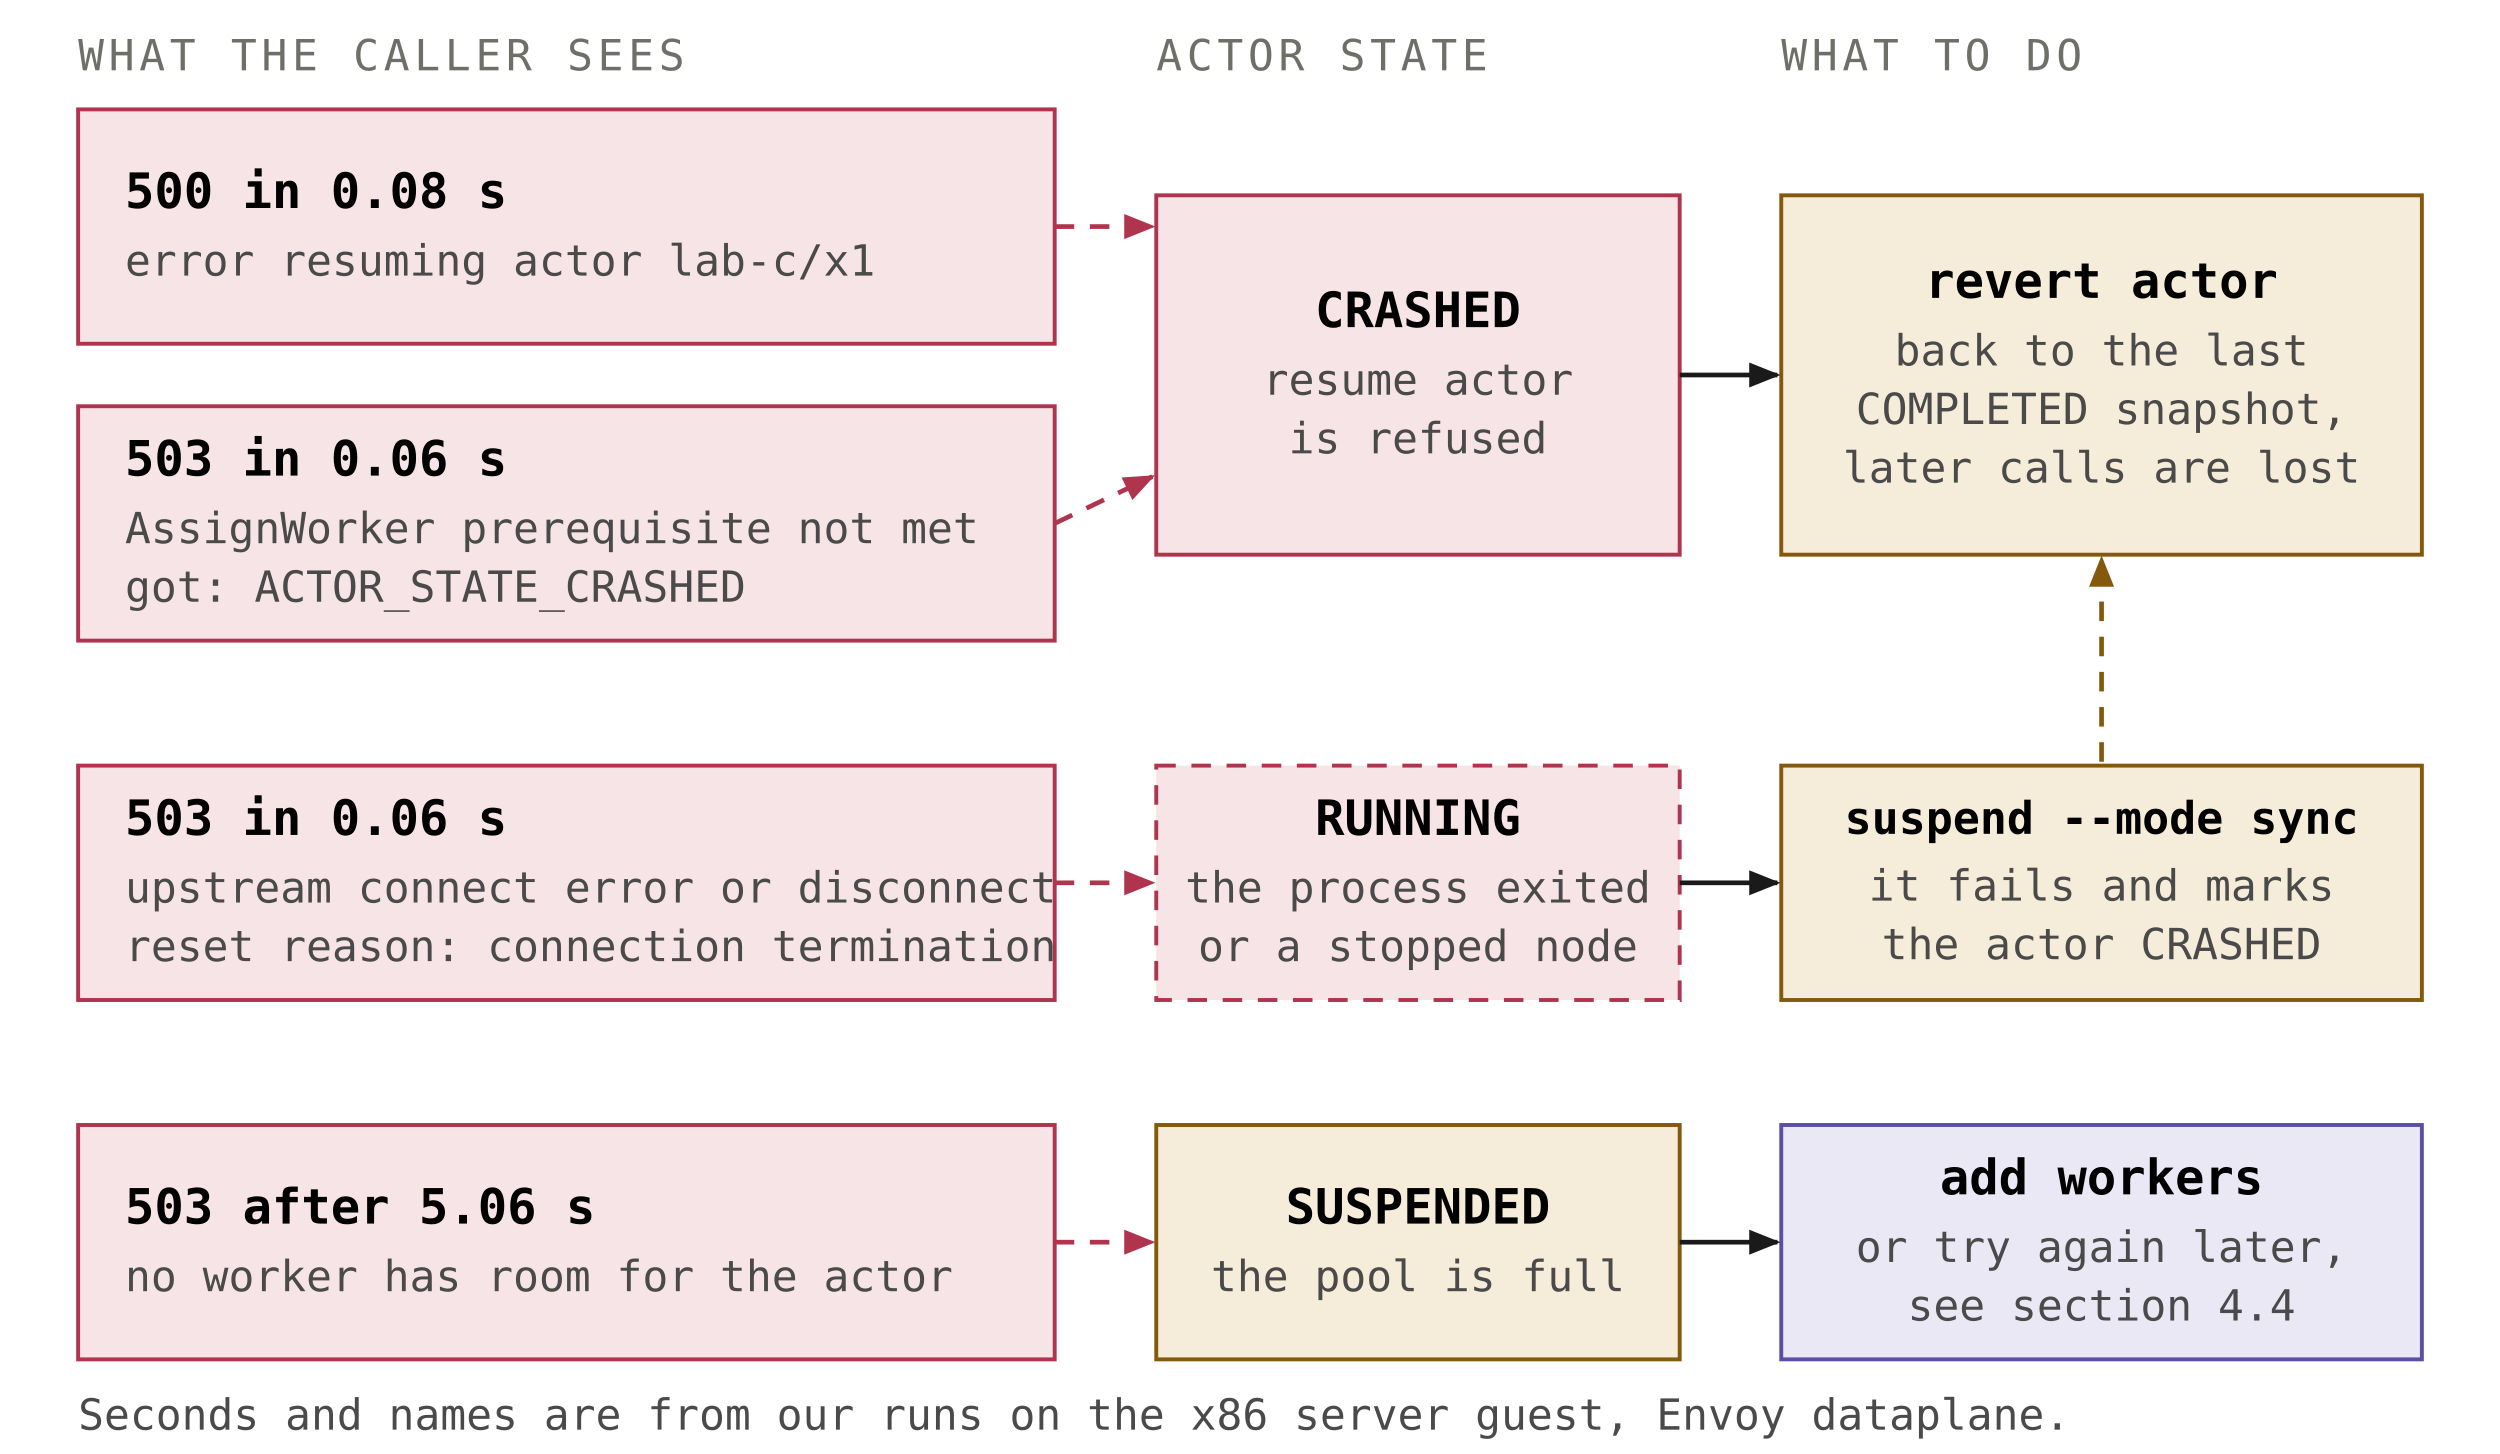
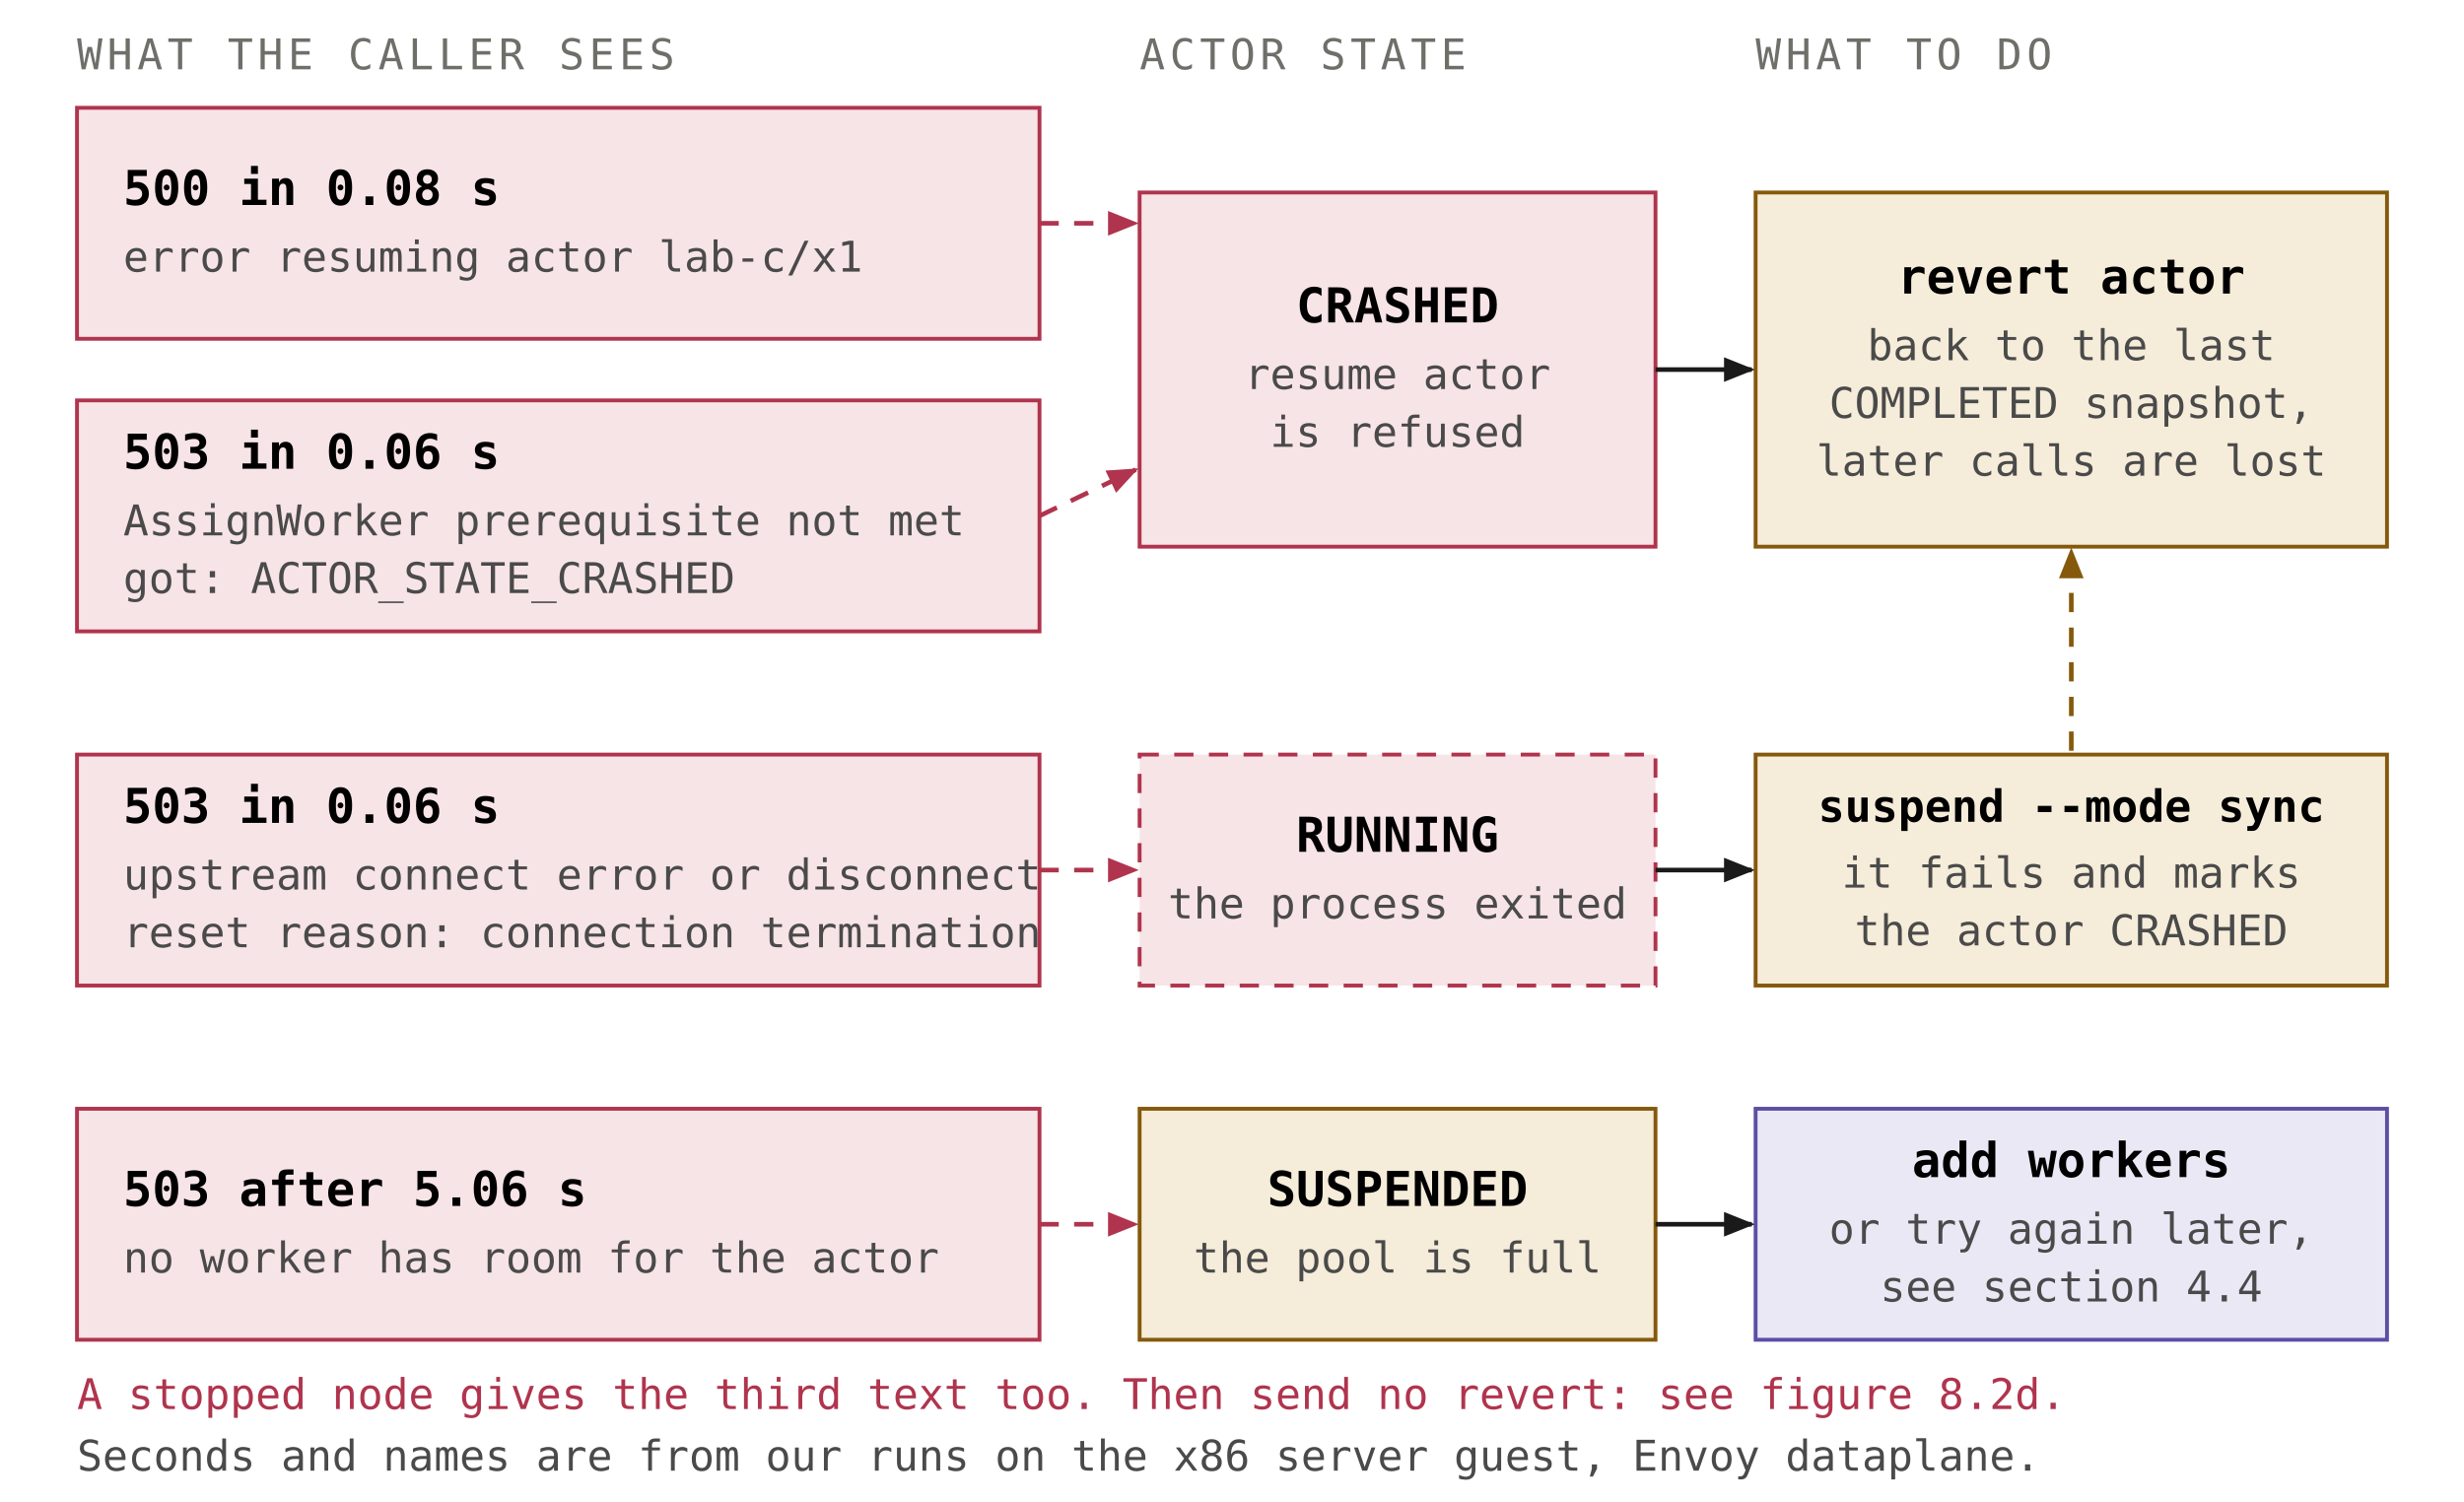
- <svg xmlns="http://www.w3.org/2000/svg" viewBox="0 0 640 372" role="img" aria-labelledby="fig-3-5-title fig-3-5-desc" font-family="JetBrains Mono, ui-monospace, monospace">
+ <svg xmlns="http://www.w3.org/2000/svg" viewBox="0 0 640 390" role="img" aria-labelledby="fig-3-5-title fig-3-5-desc" font-family="JetBrains Mono, ui-monospace, monospace">
  <defs>
    <marker id="fig-3-5-head-rose" viewBox="0 0 10 10" refX="9" refY="5" markerWidth="8" markerHeight="8" markerUnits="userSpaceOnUse" orient="auto-start-reverse">
      <path d="M0 1 L10 5 L0 9 z" fill="var(--m-rose-ink, #b0344d)" />
    </marker>
    <marker id="fig-3-5-head-ink" viewBox="0 0 10 10" refX="9" refY="5" markerWidth="8" markerHeight="8" markerUnits="userSpaceOnUse" orient="auto-start-reverse">
      <path d="M0 1 L10 5 L0 9 z" fill="var(--m-ink, #1a1a1a)" />
    </marker>
    <marker id="fig-3-5-head-amber" viewBox="0 0 10 10" refX="9" refY="5" markerWidth="8" markerHeight="8" markerUnits="userSpaceOnUse" orient="auto-start-reverse">
      <path d="M0 1 L10 5 L0 9 z" fill="var(--m-amber-ink, #85590c)" />
    </marker>
  </defs>
  <text x="20" y="18" font-size="11" letter-spacing="1.2" fill="var(--m-ink-mute, #6f6f6a)">WHAT THE CALLER SEES</text>
  <text x="296" y="18" font-size="11" letter-spacing="1.2" fill="var(--m-ink-mute, #6f6f6a)">ACTOR STATE</text>
  <text x="456" y="18" font-size="11" letter-spacing="1.2" fill="var(--m-ink-mute, #6f6f6a)">WHAT TO DO</text>
  <rect x="20" y="28" width="250" height="60" fill="var(--m-rose-fill, #f7e4e7)" stroke="var(--m-rose-ink, #b0344d)" />
  <text x="32" y="53.25" font-size="12.5" font-weight="700">500 in 0.08 s</text>
  <text x="32" y="70.55" font-size="11" class="m-serif" fill="var(--m-ink-soft, #4a4a4a)">error resuming actor lab-c/x1</text>
  <rect x="20" y="104" width="250" height="60" fill="var(--m-rose-fill, #f7e4e7)" stroke="var(--m-rose-ink, #b0344d)" />
  <text x="32" y="121.75" font-size="12.5" font-weight="700">503 in 0.06 s</text>
  <text x="32" y="139.05" font-size="11" class="m-serif" fill="var(--m-ink-soft, #4a4a4a)">AssignWorker prerequisite not met</text>
  <text x="32" y="154.05" font-size="11" class="m-serif" fill="var(--m-ink-soft, #4a4a4a)">got: ACTOR_STATE_CRASHED</text>
  <rect x="20" y="196" width="250" height="60" fill="var(--m-rose-fill, #f7e4e7)" stroke="var(--m-rose-ink, #b0344d)" />
  <text x="32" y="213.75" font-size="12.5" font-weight="700">503 in 0.06 s</text>
  <text x="32" y="231.05" font-size="11" class="m-serif" fill="var(--m-ink-soft, #4a4a4a)">upstream connect error or disconnect</text>
  <text x="32" y="246.05" font-size="11" class="m-serif" fill="var(--m-ink-soft, #4a4a4a)">reset reason: connection termination</text>
  <rect x="20" y="288" width="250" height="60" fill="var(--m-rose-fill, #f7e4e7)" stroke="var(--m-rose-ink, #b0344d)" />
  <text x="32" y="313.25" font-size="12.5" font-weight="700">503 after 5.06 s</text>
  <text x="32" y="330.55" font-size="11" class="m-serif" fill="var(--m-ink-soft, #4a4a4a)">no worker has room for the actor</text>
  <rect x="296" y="50" width="134" height="92" fill="var(--m-rose-fill, #f7e4e7)" stroke="var(--m-rose-ink, #b0344d)" />
  <text x="363" y="83.75" font-size="12.5" text-anchor="middle" font-weight="700">CRASHED</text>
  <text x="363" y="101.05" font-size="11" text-anchor="middle" class="m-serif" fill="var(--m-ink-soft, #4a4a4a)">resume actor</text>
  <text x="363" y="116.05" font-size="11" text-anchor="middle" class="m-serif" fill="var(--m-ink-soft, #4a4a4a)">is refused</text>
  <rect x="296" y="196" width="134" height="60" fill="var(--m-rose-fill, #f7e4e7)" stroke="var(--m-rose-ink, #b0344d)" stroke-dasharray="5 4" />
-   <text x="363" y="213.75" font-size="12.5" text-anchor="middle" font-weight="700">RUNNING</text>
-   <text x="363" y="231.05" font-size="11" text-anchor="middle" class="m-serif" fill="var(--m-ink-soft, #4a4a4a)">the process exited</text>
-   <text x="363" y="246.05" font-size="11" text-anchor="middle" class="m-serif" fill="var(--m-ink-soft, #4a4a4a)">or a stopped node</text>
+   <text x="363" y="221.25" font-size="12.5" text-anchor="middle" font-weight="700">RUNNING</text>
+   <text x="363" y="238.55" font-size="11" text-anchor="middle" class="m-serif" fill="var(--m-ink-soft, #4a4a4a)">the process exited</text>
  <rect x="296" y="288" width="134" height="60" fill="var(--m-amber-fill, #f5ecd9)" stroke="var(--m-amber-ink, #85590c)" />
  <text x="363" y="313.25" font-size="12.5" text-anchor="middle" font-weight="700">SUSPENDED</text>
  <text x="363" y="330.55" font-size="11" text-anchor="middle" class="m-serif" fill="var(--m-ink-soft, #4a4a4a)">the pool is full</text>
  <rect x="456" y="50" width="164" height="92" fill="var(--m-amber-fill, #f5ecd9)" stroke="var(--m-amber-ink, #85590c)" />
  <text x="538" y="76.25" font-size="12.5" text-anchor="middle" font-weight="700">revert actor</text>
  <text x="538" y="93.55" font-size="11" text-anchor="middle" class="m-serif" fill="var(--m-ink-soft, #4a4a4a)">back to the last</text>
  <text x="538" y="108.55" font-size="11" text-anchor="middle" class="m-serif" fill="var(--m-ink-soft, #4a4a4a)">COMPLETED snapshot,</text>
  <text x="538" y="123.55" font-size="11" text-anchor="middle" class="m-serif" fill="var(--m-ink-soft, #4a4a4a)">later calls are lost</text>
  <rect x="456" y="196" width="164" height="60" fill="var(--m-amber-fill, #f5ecd9)" stroke="var(--m-amber-ink, #85590c)" />
  <text x="538" y="213.45" font-size="11.5" text-anchor="middle" font-weight="700">suspend --mode sync</text>
  <text x="538" y="230.55" font-size="11" text-anchor="middle" class="m-serif" fill="var(--m-ink-soft, #4a4a4a)">it fails and marks</text>
  <text x="538" y="245.55" font-size="11" text-anchor="middle" class="m-serif" fill="var(--m-ink-soft, #4a4a4a)">the actor CRASHED</text>
  <rect x="456" y="288" width="164" height="60" fill="var(--m-violet-fill, #ebe8f5)" stroke="var(--m-violet-ink, #5b4fa3)" />
  <text x="538" y="305.75" font-size="12.5" text-anchor="middle" font-weight="700">add workers</text>
  <text x="538" y="323.05" font-size="11" text-anchor="middle" class="m-serif" fill="var(--m-ink-soft, #4a4a4a)">or try again later,</text>
  <text x="538" y="338.05" font-size="11" text-anchor="middle" class="m-serif" fill="var(--m-ink-soft, #4a4a4a)">see section 4.4</text>
  <line x1="270" y1="58" x2="295" y2="58" stroke="var(--m-rose-ink, #b0344d)" stroke-width="1.2" stroke-dasharray="5 4" marker-end="url(#fig-3-5-head-rose)" />
  <line x1="270" y1="134" x2="295" y2="122" stroke="var(--m-rose-ink, #b0344d)" stroke-width="1.2" stroke-dasharray="5 4" marker-end="url(#fig-3-5-head-rose)" />
  <line x1="270" y1="226" x2="295" y2="226" stroke="var(--m-rose-ink, #b0344d)" stroke-width="1.2" stroke-dasharray="5 4" marker-end="url(#fig-3-5-head-rose)" />
  <line x1="270" y1="318" x2="295" y2="318" stroke="var(--m-rose-ink, #b0344d)" stroke-width="1.2" stroke-dasharray="5 4" marker-end="url(#fig-3-5-head-rose)" />
  <line x1="430" y1="96" x2="455" y2="96" stroke="var(--m-ink, #1a1a1a)" stroke-width="1.2" marker-end="url(#fig-3-5-head-ink)" />
  <line x1="430" y1="226" x2="455" y2="226" stroke="var(--m-ink, #1a1a1a)" stroke-width="1.2" marker-end="url(#fig-3-5-head-ink)" />
  <line x1="430" y1="318" x2="455" y2="318" stroke="var(--m-ink, #1a1a1a)" stroke-width="1.2" marker-end="url(#fig-3-5-head-ink)" />
  <line x1="538" y1="195" x2="538" y2="143" stroke="var(--m-amber-ink, #85590c)" stroke-width="1.2" stroke-dasharray="5 4" marker-end="url(#fig-3-5-head-amber)" />
-   <text x="20" y="366" font-size="11" class="m-serif" fill="var(--m-ink-soft, #4a4a4a)">Seconds and names are from our runs on the x86 server guest, Envoy dataplane.</text>
+   <text x="20" y="366" font-size="11" class="m-serif" fill="var(--m-rose-ink, #b0344d)">A stopped node gives the third text too. Then send no revert: see figure 8.2d.</text>
+   <text x="20" y="382" font-size="11" class="m-serif" fill="var(--m-ink-soft, #4a4a4a)">Seconds and names are from our runs on the x86 server guest, Envoy dataplane.</text>
</svg>
